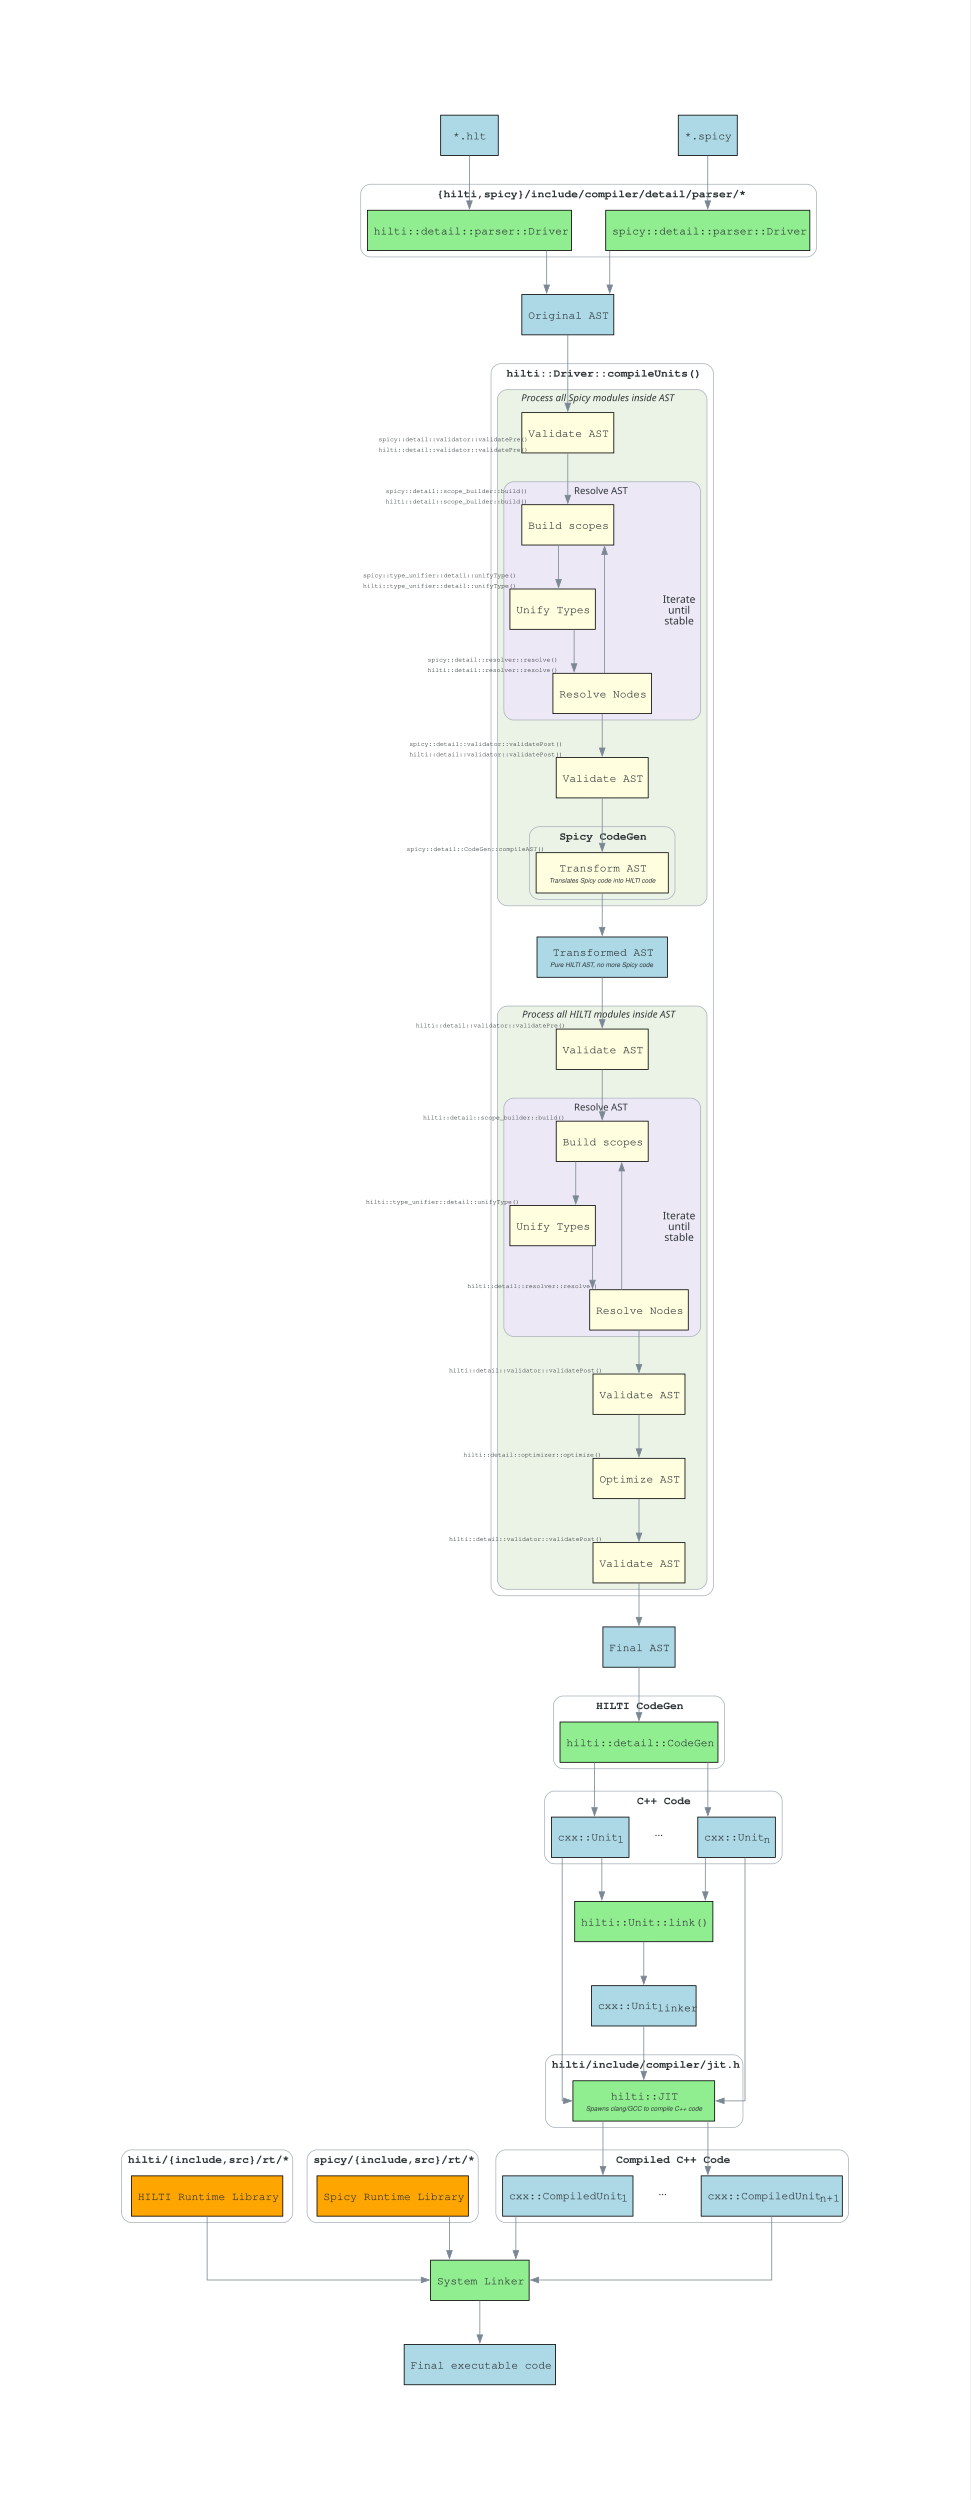
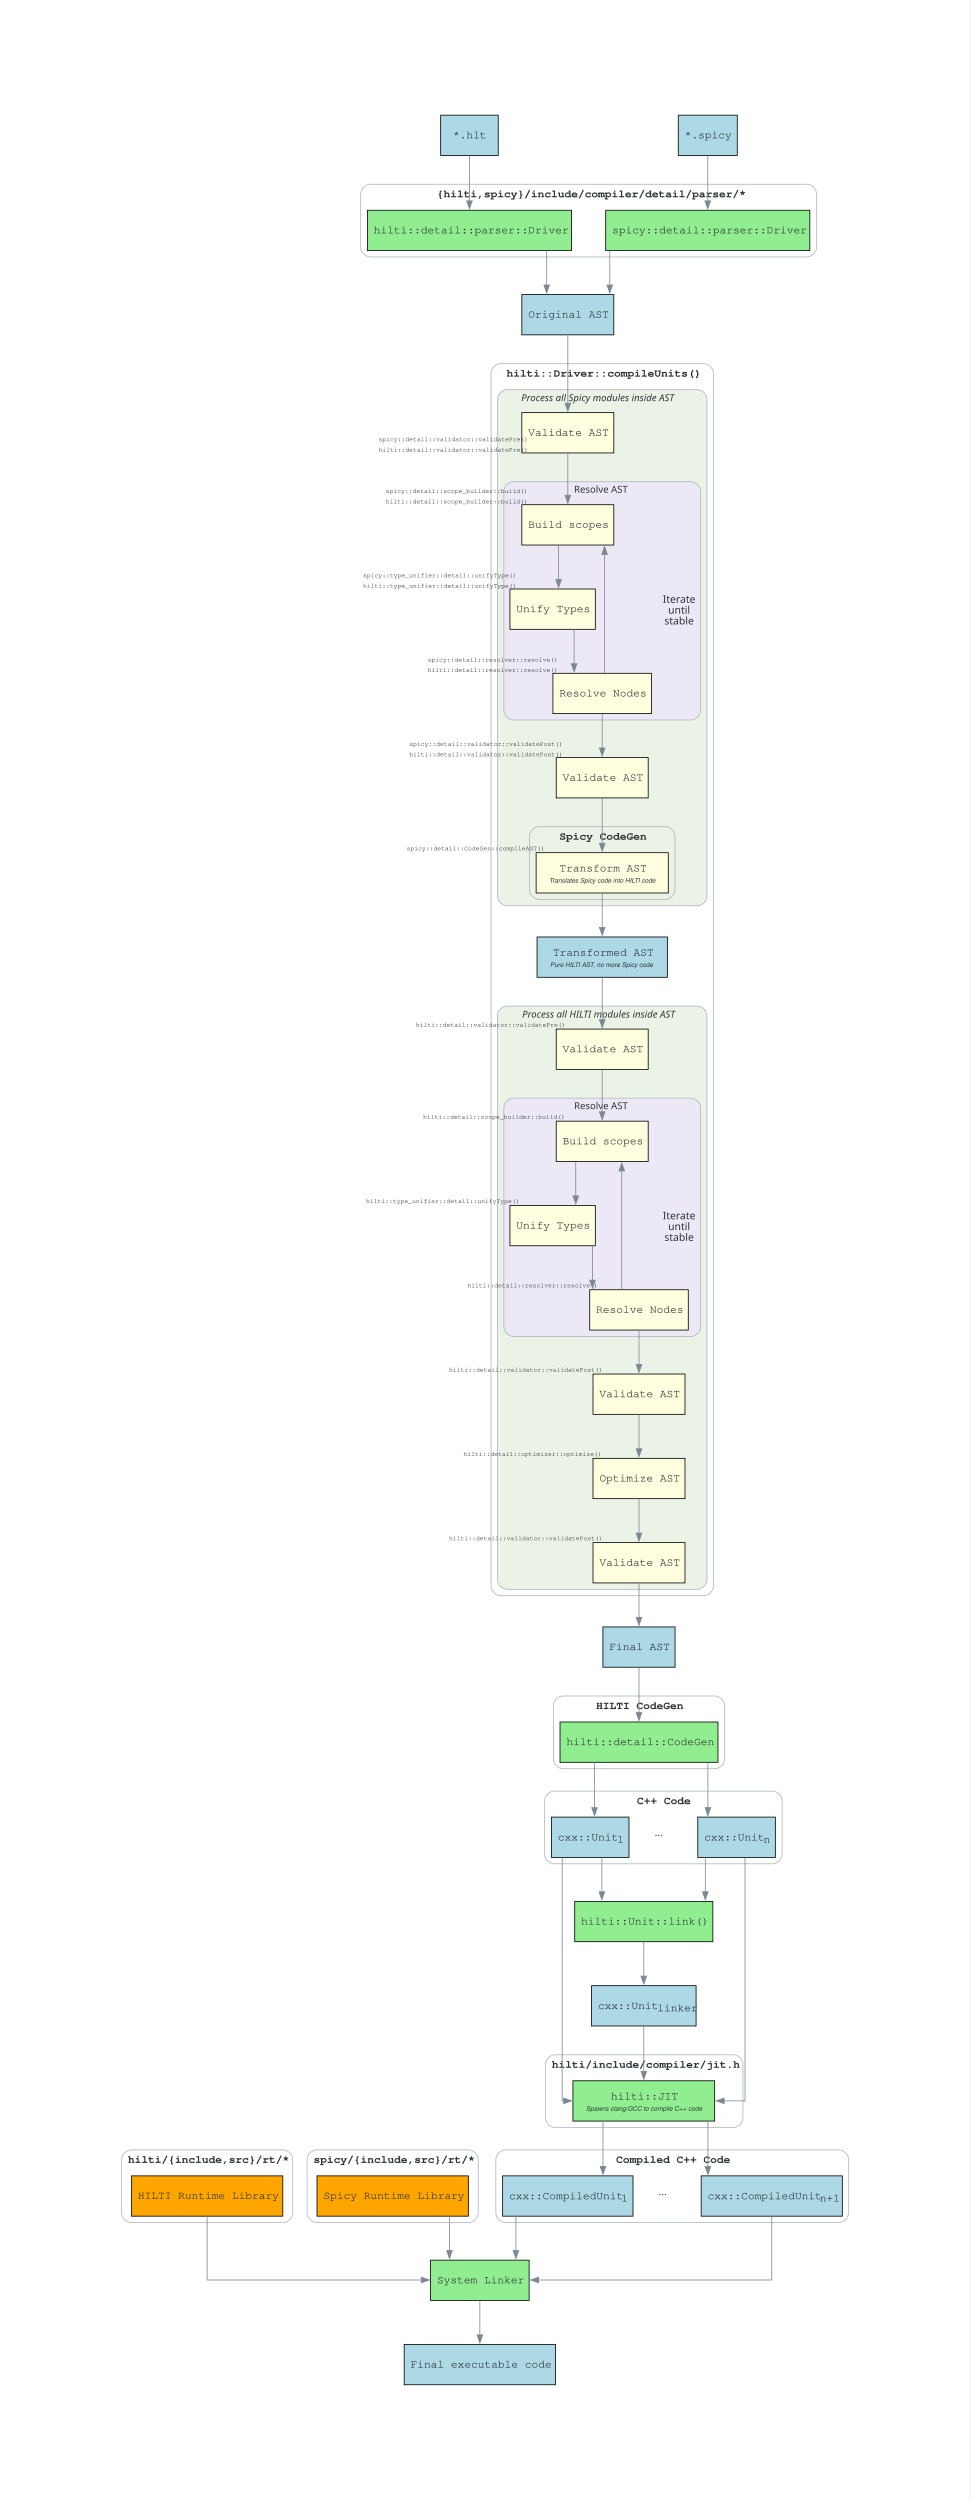
<svg xmlns="http://www.w3.org/2000/svg" width="1213pt" height="3126pt" viewBox="0.00 0.00 1213.00 3126.00">
  <g id="graph0" class="graph" transform="scale(1 1) rotate(0) translate(144 2981.9)">
    <polygon fill="white" stroke="none" points="-144,144 -144,-2981.9 1069,-2981.9 1069,144 -144,144" />
    <g id="clust1" class="cluster">
      <path fill="none" stroke="#aeb6be" d="M482,-986.6C482,-986.6 736,-986.6 736,-986.6 742,-986.6 748,-992.6 748,-998.6 748,-998.6 748,-2515.2 748,-2515.2 748,-2521.2 742,-2527.2 736,-2527.2 736,-2527.2 482,-2527.2 482,-2527.2 476,-2527.2 470,-2521.2 470,-2515.2 470,-2515.2 470,-998.6 470,-998.6 470,-992.6 476,-986.6 482,-986.6" />
      <text xml:space="preserve" text-anchor="start" x="489.38" y="-2510.9" font-family="Courier,monospace" font-weight="bold" font-size="14.00" fill="#2d3436">hilti::Driver::compileUnits()</text>
    </g>
    <g id="clust2" class="cluster">
      <path fill="#ebf3e7" stroke="#aeb6be" d="M490,-1849.3C490,-1849.3 728,-1849.3 728,-1849.3 734,-1849.3 740,-1855.3 740,-1861.3 740,-1861.3 740,-2482.7 740,-2482.7 740,-2488.7 734,-2494.7 728,-2494.7 728,-2494.7 490,-2494.7 490,-2494.7 484,-2494.7 478,-2488.7 478,-2482.7 478,-2482.7 478,-1861.3 478,-1861.3 478,-1855.3 484,-1849.3 490,-1849.3" />
      <text xml:space="preserve" text-anchor="start" x="507.75" y="-2480.3" font-family="Sans-Serif" font-style="italic" font-size="12.00" fill="#2d3436">Process all Spicy modules inside AST</text>
    </g>
    <g id="clust3" class="cluster">
      <path fill="#ece8f6" stroke="#aeb6be" d="M498,-2081.6C498,-2081.6 720,-2081.6 720,-2081.6 726,-2081.6 732,-2087.6 732,-2093.6 732,-2093.6 732,-2367.55 732,-2367.55 732,-2373.55 726,-2379.55 720,-2379.55 720,-2379.55 498,-2379.55 498,-2379.55 492,-2379.55 486,-2373.55 486,-2367.55 486,-2367.55 486,-2093.6 486,-2093.6 486,-2087.6 492,-2081.6 498,-2081.6" />
-       <text xml:space="preserve" text-anchor="start" x="573.75" y="-2364.15" font-family="Sans-Serif" font-size="12.00" fill="#2d3436">Resolve AST</text>
+       <text xml:space="preserve" text-anchor="start" x="573.75" y="-2365.8" font-family="Sans-Serif" font-size="12.00" fill="#2d3436">Resolve AST</text>
    </g>
    <g id="clust4" class="cluster">
      <path fill="none" stroke="#aeb6be" d="M530,-1857.3C530,-1857.3 688,-1857.3 688,-1857.3 694,-1857.3 700,-1863.3 700,-1869.3 700,-1869.3 700,-1936.2 700,-1936.2 700,-1942.2 694,-1948.2 688,-1948.2 688,-1948.2 530,-1948.2 530,-1948.2 524,-1948.2 518,-1942.2 518,-1936.2 518,-1936.2 518,-1869.3 518,-1869.3 518,-1863.3 524,-1857.3 530,-1857.3" />
      <text xml:space="preserve" text-anchor="start" x="555.38" y="-1931.9" font-family="Courier,monospace" font-weight="bold" font-size="14.00" fill="#2d3436">Spicy CodeGen</text>
    </g>
    <g id="clust5" class="cluster">
      <path fill="#ebf3e7" stroke="#aeb6be" d="M490,-994.6C490,-994.6 728,-994.6 728,-994.6 734,-994.6 740,-1000.6 740,-1006.6 740,-1006.6 740,-1711.9 740,-1711.9 740,-1717.9 734,-1723.9 728,-1723.9 728,-1723.9 490,-1723.9 490,-1723.9 484,-1723.9 478,-1717.9 478,-1711.9 478,-1711.9 478,-1006.6 478,-1006.6 478,-1000.6 484,-994.6 490,-994.6" />
      <text xml:space="preserve" text-anchor="start" x="508.88" y="-1709.5" font-family="Sans-Serif" font-style="italic" font-size="12.00" fill="#2d3436">Process all HILTI modules inside AST</text>
    </g>
    <g id="clust6" class="cluster">
      <path fill="#ece8f6" stroke="#aeb6be" d="M498,-1310.8C498,-1310.8 720,-1310.8 720,-1310.8 726,-1310.8 732,-1316.8 732,-1322.8 732,-1322.8 732,-1596.75 732,-1596.75 732,-1602.75 726,-1608.75 720,-1608.75 720,-1608.75 498,-1608.75 498,-1608.75 492,-1608.75 486,-1602.75 486,-1596.75 486,-1596.75 486,-1322.8 486,-1322.8 486,-1316.8 492,-1310.8 498,-1310.8" />
-       <text xml:space="preserve" text-anchor="start" x="573.75" y="-1593.35" font-family="Sans-Serif" font-size="12.00" fill="#2d3436">Resolve AST</text>
+       <text xml:space="preserve" text-anchor="start" x="573.75" y="-1595" font-family="Sans-Serif" font-size="12.00" fill="#2d3436">Resolve AST</text>
    </g>
    <g id="clust7" class="cluster">
      <path fill="none" stroke="#aeb6be" d="M319,-2660.6C319,-2660.6 865,-2660.6 865,-2660.6 871,-2660.6 877,-2666.6 877,-2672.6 877,-2672.6 877,-2739.5 877,-2739.5 877,-2745.5 871,-2751.5 865,-2751.5 865,-2751.5 319,-2751.5 319,-2751.5 313,-2751.5 307,-2745.5 307,-2739.5 307,-2739.5 307,-2672.6 307,-2672.6 307,-2666.6 313,-2660.6 319,-2660.6" />
      <text xml:space="preserve" text-anchor="start" x="402.25" y="-2735.2" font-family="Courier,monospace" font-weight="bold" font-size="14.00" fill="#2d3436">{hilti,spicy}/include/compiler/detail/parser/*</text>
    </g>
    <g id="clust8" class="cluster">
      <path fill="none" stroke="#aeb6be" d="M560,-770.3C560,-770.3 750,-770.3 750,-770.3 756,-770.3 762,-776.3 762,-782.3 762,-782.3 762,-849.2 762,-849.2 762,-855.2 756,-861.2 750,-861.2 750,-861.2 560,-861.2 560,-861.2 554,-861.2 548,-855.2 548,-849.2 548,-849.2 548,-782.3 548,-782.3 548,-776.3 554,-770.3 560,-770.3" />
      <text xml:space="preserve" text-anchor="start" x="601.38" y="-844.9" font-family="Courier,monospace" font-weight="bold" font-size="14.00" fill="#2d3436">HILTI CodeGen</text>
    </g>
    <g id="clust9" class="cluster">
      <path fill="none" stroke="#aeb6be" d="M550,-321.7C550,-321.7 773,-321.7 773,-321.7 779,-321.7 785,-327.7 785,-333.7 785,-333.7 785,-400.6 785,-400.6 785,-406.6 779,-412.6 773,-412.6 773,-412.6 550,-412.6 550,-412.6 544,-412.6 538,-406.6 538,-400.6 538,-400.6 538,-333.7 538,-333.7 538,-327.7 544,-321.7 550,-321.7" />
      <text xml:space="preserve" text-anchor="start" x="546" y="-396.3" font-family="Courier,monospace" font-weight="bold" font-size="14.00" fill="#2d3436">hilti/include/compiler/jit.h</text>
    </g>
    <g id="clust10" class="cluster">
      <path fill="none" stroke="#aeb6be" d="M549,-651.4C549,-651.4 822,-651.4 822,-651.4 828,-651.4 834,-657.4 834,-663.4 834,-663.4 834,-730.3 834,-730.3 834,-736.3 828,-742.3 822,-742.3 822,-742.3 549,-742.3 549,-742.3 543,-742.3 537,-736.3 537,-730.3 537,-730.3 537,-663.4 537,-663.4 537,-657.4 543,-651.4 549,-651.4" />
      <text xml:space="preserve" text-anchor="start" x="652.5" y="-726" font-family="Courier,monospace" font-weight="bold" font-size="14.00" fill="#2d3436">C++ Code</text>
    </g>
    <g id="clust11" class="cluster">
      <path fill="none" stroke="#aeb6be" d="M20,-202.8C20,-202.8 210,-202.8 210,-202.8 216,-202.8 222,-208.8 222,-214.8 222,-214.8 222,-281.7 222,-281.7 222,-287.7 216,-293.7 210,-293.7 210,-293.7 20,-293.7 20,-293.7 14,-293.7 8,-287.7 8,-281.7 8,-281.7 8,-214.8 8,-214.8 8,-208.8 14,-202.8 20,-202.8" />
      <text xml:space="preserve" text-anchor="start" x="16" y="-277.4" font-family="Courier,monospace" font-weight="bold" font-size="14.00" fill="#2d3436">hilti/{include,src}/rt/*</text>
    </g>
    <g id="clust12" class="cluster">
      <path fill="none" stroke="#aeb6be" d="M252,-202.8C252,-202.8 442,-202.8 442,-202.8 448,-202.8 454,-208.8 454,-214.8 454,-214.8 454,-281.7 454,-281.7 454,-287.7 448,-293.7 442,-293.7 442,-293.7 252,-293.7 252,-293.7 246,-293.7 240,-287.7 240,-281.7 240,-281.7 240,-214.8 240,-214.8 240,-208.8 246,-202.8 252,-202.8" />
      <text xml:space="preserve" text-anchor="start" x="248" y="-277.4" font-family="Courier,monospace" font-weight="bold" font-size="14.00" fill="#2d3436">spicy/{include,src}/rt/*</text>
    </g>
    <g id="clust13" class="cluster">
      <path fill="none" stroke="#aeb6be" d="M488,-202.8C488,-202.8 905,-202.8 905,-202.8 911,-202.8 917,-208.8 917,-214.8 917,-214.8 917,-281.7 917,-281.7 917,-287.7 911,-293.7 905,-293.7 905,-293.7 488,-293.7 488,-293.7 482,-293.7 476,-287.7 476,-281.7 476,-281.7 476,-214.8 476,-214.8 476,-208.8 482,-202.8 488,-202.8" />
      <text xml:space="preserve" text-anchor="start" x="626.38" y="-277.4" font-family="Courier,monospace" font-weight="bold" font-size="14.00" fill="#2d3436">Compiled C++ Code</text>
    </g>
    <g id="node1" class="node">
      <polygon fill="lightyellow" stroke="black" points="623.5,-2350.8 508.5,-2350.8 508.5,-2300.4 623.5,-2300.4 623.5,-2350.8" />
-       <text xml:space="preserve" text-anchor="start" x="516.5" y="-2320.55" font-family="Courier,monospace" font-size="14.00" fill="#2d3436">Build scopes</text>
+       <text xml:space="preserve" text-anchor="start" x="516.5" y="-2321.85" font-family="Courier,monospace" font-size="14.00" fill="#2d3436">Build scopes</text>
      <text xml:space="preserve" text-anchor="start" x="334.5" y="-2365.45" font-family="Sans-Serif" font-size="13.00" fill="#2d3436"> </text>
      <text xml:space="preserve" text-anchor="start" x="338.25" y="-2365.45" font-family="Courier,monospace" font-size="8.00" fill="#2d3436">spicy::detail::scope_builder::build()</text>
      <text xml:space="preserve" text-anchor="start" x="504.75" y="-2365.45" font-family="Sans-Serif" font-size="13.00" fill="#2d3436"> </text>
      <text xml:space="preserve" text-anchor="start" x="334.5" y="-2352.45" font-family="Sans-Serif" font-size="13.00" fill="#2d3436"> </text>
      <text xml:space="preserve" text-anchor="start" x="338.25" y="-2352.45" font-family="Courier,monospace" font-size="8.00" fill="#2d3436">hilti::detail::scope_builder::build()</text>
      <text xml:space="preserve" text-anchor="start" x="504.75" y="-2352.45" font-family="Sans-Serif" font-size="13.00" fill="#2d3436"> </text>
    </g>
    <g id="node2" class="node">
      <polygon fill="lightyellow" stroke="black" points="600.38,-2245.4 493.62,-2245.4 493.62,-2195 600.38,-2195 600.38,-2245.4" />
-       <text xml:space="preserve" text-anchor="start" x="501.62" y="-2215.15" font-family="Courier,monospace" font-size="14.00" fill="#2d3436">Unify Types</text>
+       <text xml:space="preserve" text-anchor="start" x="501.62" y="-2216.45" font-family="Courier,monospace" font-size="14.00" fill="#2d3436">Unify Types</text>
      <text xml:space="preserve" text-anchor="start" x="306.12" y="-2260.05" font-family="Sans-Serif" font-size="13.00" fill="#2d3436"> </text>
      <text xml:space="preserve" text-anchor="start" x="309.88" y="-2260.05" font-family="Courier,monospace" font-size="8.00" fill="#2d3436">spicy::type_unifier::detail::unifyType()</text>
      <text xml:space="preserve" text-anchor="start" x="489.88" y="-2260.05" font-family="Sans-Serif" font-size="13.00" fill="#2d3436"> </text>
      <text xml:space="preserve" text-anchor="start" x="306.12" y="-2247.05" font-family="Sans-Serif" font-size="13.00" fill="#2d3436"> </text>
      <text xml:space="preserve" text-anchor="start" x="309.88" y="-2247.05" font-family="Courier,monospace" font-size="8.00" fill="#2d3436">hilti::type_unifier::detail::unifyType()</text>
      <text xml:space="preserve" text-anchor="start" x="489.88" y="-2247.05" font-family="Sans-Serif" font-size="13.00" fill="#2d3436"> </text>
    </g>
    <g id="edge1" class="edge">
      <path fill="none" stroke="#7b8894" d="M554.44,-2300.09C554.44,-2300.09 554.44,-2257.36 554.44,-2257.36" />
      <polygon fill="#7b8894" stroke="#7b8894" points="557.94,-2257.36 554.44,-2247.36 550.94,-2257.36 557.94,-2257.36" />
    </g>
    <g id="node3" class="node">
      <polygon fill="lightyellow" stroke="black" points="670.62,-2140 547.38,-2140 547.38,-2089.6 670.62,-2089.6 670.62,-2140" />
-       <text xml:space="preserve" text-anchor="start" x="555.38" y="-2109.75" font-family="Courier,monospace" font-size="14.00" fill="#2d3436">Resolve Nodes</text>
+       <text xml:space="preserve" text-anchor="start" x="555.38" y="-2111.05" font-family="Courier,monospace" font-size="14.00" fill="#2d3436">Resolve Nodes</text>
      <text xml:space="preserve" text-anchor="start" x="386.88" y="-2154.65" font-family="Sans-Serif" font-size="13.00" fill="#2d3436"> </text>
      <text xml:space="preserve" text-anchor="start" x="390.62" y="-2154.65" font-family="Courier,monospace" font-size="8.00" fill="#2d3436">spicy::detail::resolver::resolve()</text>
      <text xml:space="preserve" text-anchor="start" x="543.62" y="-2154.65" font-family="Sans-Serif" font-size="13.00" fill="#2d3436"> </text>
      <text xml:space="preserve" text-anchor="start" x="386.88" y="-2141.65" font-family="Sans-Serif" font-size="13.00" fill="#2d3436"> </text>
      <text xml:space="preserve" text-anchor="start" x="390.62" y="-2141.65" font-family="Courier,monospace" font-size="8.00" fill="#2d3436">hilti::detail::resolver::resolve()</text>
      <text xml:space="preserve" text-anchor="start" x="543.62" y="-2141.65" font-family="Sans-Serif" font-size="13.00" fill="#2d3436"> </text>
    </g>
    <g id="edge2" class="edge">
      <path fill="none" stroke="#7b8894" d="M573.88,-2194.69C573.88,-2194.69 573.88,-2151.96 573.88,-2151.96" />
      <polygon fill="#7b8894" stroke="#7b8894" points="577.38,-2151.96 573.88,-2141.96 570.38,-2151.96 577.38,-2151.96" />
    </g>
    <g id="edge3" class="edge">
      <path fill="none" stroke="#7b8894" d="M611.94,-2140.23C611.94,-2140.23 611.94,-2288.57 611.94,-2288.57" />
      <polygon fill="#7b8894" stroke="#7b8894" points="608.44,-2288.57 611.94,-2298.57 615.44,-2288.57 608.44,-2288.57" />
      <text xml:space="preserve" text-anchor="middle" x="705.12" y="-2228.1" font-family="Sans-Serif" font-size="13.00" fill="#2d3436">Iterate</text>
      <text xml:space="preserve" text-anchor="middle" x="705.12" y="-2214.6" font-family="Sans-Serif" font-size="13.00" fill="#2d3436">until</text>
      <text xml:space="preserve" text-anchor="middle" x="705.12" y="-2201.1" font-family="Sans-Serif" font-size="13.00" fill="#2d3436">stable</text>
    </g>
    <g id="node5" class="node">
      <polygon fill="lightyellow" stroke="black" points="666.5,-2034.6 551.5,-2034.6 551.5,-1984.2 666.5,-1984.2 666.5,-2034.6" />
-       <text xml:space="preserve" text-anchor="start" x="559.5" y="-2004.35" font-family="Courier,monospace" font-size="14.00" fill="#2d3436">Validate AST</text>
+       <text xml:space="preserve" text-anchor="start" x="559.5" y="-2005.65" font-family="Courier,monospace" font-size="14.00" fill="#2d3436">Validate AST</text>
      <text xml:space="preserve" text-anchor="start" x="364" y="-2049.25" font-family="Sans-Serif" font-size="13.00" fill="#2d3436"> </text>
      <text xml:space="preserve" text-anchor="start" x="367.75" y="-2049.25" font-family="Courier,monospace" font-size="8.00" fill="#2d3436">spicy::detail::validator::validatePost()</text>
      <text xml:space="preserve" text-anchor="start" x="547.75" y="-2049.25" font-family="Sans-Serif" font-size="13.00" fill="#2d3436"> </text>
      <text xml:space="preserve" text-anchor="start" x="364" y="-2036.25" font-family="Sans-Serif" font-size="13.00" fill="#2d3436"> </text>
      <text xml:space="preserve" text-anchor="start" x="367.75" y="-2036.25" font-family="Courier,monospace" font-size="8.00" fill="#2d3436">hilti::detail::validator::validatePost()</text>
      <text xml:space="preserve" text-anchor="start" x="547.75" y="-2036.25" font-family="Sans-Serif" font-size="13.00" fill="#2d3436"> </text>
    </g>
    <g id="edge5" class="edge">
      <path fill="none" stroke="#7b8894" d="M609,-2089.29C609,-2089.29 609,-2046.56 609,-2046.56" />
      <polygon fill="#7b8894" stroke="#7b8894" points="612.5,-2046.56 609,-2036.56 605.5,-2046.56 612.5,-2046.56" />
    </g>
    <g id="node4" class="node">
      <polygon fill="lightyellow" stroke="black" points="623.5,-2465.95 508.5,-2465.95 508.5,-2415.55 623.5,-2415.55 623.5,-2465.95" />
-       <text xml:space="preserve" text-anchor="start" x="516.5" y="-2435.7" font-family="Courier,monospace" font-size="14.00" fill="#2d3436">Validate AST</text>
+       <text xml:space="preserve" text-anchor="start" x="516.5" y="-2437" font-family="Courier,monospace" font-size="14.00" fill="#2d3436">Validate AST</text>
      <text xml:space="preserve" text-anchor="start" x="325.5" y="-2430.2" font-family="Sans-Serif" font-size="13.00" fill="#2d3436"> </text>
      <text xml:space="preserve" text-anchor="start" x="329.25" y="-2430.2" font-family="Courier,monospace" font-size="8.00" fill="#2d3436">spicy::detail::validator::validatePre()</text>
      <text xml:space="preserve" text-anchor="start" x="504.75" y="-2430.2" font-family="Sans-Serif" font-size="13.00" fill="#2d3436"> </text>
      <text xml:space="preserve" text-anchor="start" x="325.5" y="-2417.2" font-family="Sans-Serif" font-size="13.00" fill="#2d3436"> </text>
      <text xml:space="preserve" text-anchor="start" x="329.25" y="-2417.2" font-family="Courier,monospace" font-size="8.00" fill="#2d3436">hilti::detail::validator::validatePre()</text>
      <text xml:space="preserve" text-anchor="start" x="504.75" y="-2417.2" font-family="Sans-Serif" font-size="13.00" fill="#2d3436"> </text>
    </g>
    <g id="edge4" class="edge">
      <path fill="none" stroke="#7b8894" d="M566,-2415.19C566,-2415.19 566,-2362.6 566,-2362.6" />
      <polygon fill="#7b8894" stroke="#7b8894" points="569.5,-2362.6 566,-2352.6 562.5,-2362.6 569.5,-2362.6" />
    </g>
    <g id="node6" class="node">
      <polygon fill="lightyellow" stroke="black" points="691.62,-1915.7 526.38,-1915.7 526.38,-1865.3 691.62,-1865.3 691.62,-1915.7" />
      <text xml:space="preserve" text-anchor="start" x="547.12" y="-1892.2" font-family="Courier,monospace" font-size="14.00" fill="#2d3436"> Transform AST </text>
      <text xml:space="preserve" text-anchor="start" x="534.38" y="-1878.2" font-family="Courier,monospace" font-size="14.00" fill="#2d3436"> </text>
      <text xml:space="preserve" text-anchor="start" x="542.62" y="-1878.2" font-family="Helvetica,sans-Serif" font-style="italic" font-size="8.00" fill="#2d3436">Translates Spicy code into HILTI code</text>
      <text xml:space="preserve" text-anchor="start" x="675.38" y="-1878.2" font-family="Courier,monospace" font-size="14.00" fill="#2d3436"> </text>
-       <text xml:space="preserve" text-anchor="start" x="364.38" y="-1917.85" font-family="Courier,monospace" font-size="8.00" fill="#2d3436">spicy::detail::CodeGen::compileAST()</text>
+       <text xml:space="preserve" text-anchor="start" x="364.38" y="-1918.7" font-family="Courier,monospace" font-size="8.00" fill="#2d3436">spicy::detail::CodeGen::compileAST()</text>
    </g>
    <g id="edge6" class="edge">
      <path fill="none" stroke="#7b8894" d="M609,-1983.89C609,-1983.89 609,-1927.48 609,-1927.48" />
      <polygon fill="#7b8894" stroke="#7b8894" points="612.5,-1927.48 609,-1917.48 605.5,-1927.48 612.5,-1927.48" />
    </g>
    <g id="node14" class="node">
      <polygon fill="lightblue" stroke="black" points="690.5,-1810.3 527.5,-1810.3 527.5,-1759.9 690.5,-1759.9 690.5,-1810.3" />
      <text xml:space="preserve" text-anchor="start" x="538.88" y="-1786.8" font-family="Courier,monospace" font-size="14.00" fill="#2d3436"> Transformed AST </text>
      <text xml:space="preserve" text-anchor="start" x="535.5" y="-1772.8" font-family="Courier,monospace" font-size="14.00" fill="#2d3436"> </text>
      <text xml:space="preserve" text-anchor="start" x="543.75" y="-1772.8" font-family="Helvetica,sans-Serif" font-style="italic" font-size="8.00" fill="#2d3436">Pure HILTI AST, no more Spicy code</text>
      <text xml:space="preserve" text-anchor="start" x="674.25" y="-1772.8" font-family="Courier,monospace" font-size="14.00" fill="#2d3436"> </text>
    </g>
    <g id="edge14" class="edge">
      <path fill="none" stroke="#7b8894" d="M609,-1864.99C609,-1864.99 609,-1822.26 609,-1822.26" />
      <polygon fill="#7b8894" stroke="#7b8894" points="612.5,-1822.26 609,-1812.26 605.5,-1822.26 612.5,-1822.26" />
    </g>
    <g id="node7" class="node">
      <polygon fill="lightyellow" stroke="black" points="666.5,-1580 551.5,-1580 551.5,-1529.6 666.5,-1529.6 666.5,-1580" />
-       <text xml:space="preserve" text-anchor="start" x="559.5" y="-1549.75" font-family="Courier,monospace" font-size="14.00" fill="#2d3436">Build scopes</text>
-       <text xml:space="preserve" text-anchor="start" x="385" y="-1582.15" font-family="Courier,monospace" font-size="8.00" fill="#2d3436">hilti::detail::scope_builder::build()</text>
+       <text xml:space="preserve" text-anchor="start" x="559.5" y="-1551.05" font-family="Courier,monospace" font-size="14.00" fill="#2d3436">Build scopes</text>
+       <text xml:space="preserve" text-anchor="start" x="385" y="-1583" font-family="Courier,monospace" font-size="8.00" fill="#2d3436">hilti::detail::scope_builder::build()</text>
    </g>
    <g id="node8" class="node">
      <polygon fill="lightyellow" stroke="black" points="600.38,-1474.6 493.62,-1474.6 493.62,-1424.2 600.38,-1424.2 600.38,-1474.6" />
-       <text xml:space="preserve" text-anchor="start" x="501.62" y="-1444.35" font-family="Courier,monospace" font-size="14.00" fill="#2d3436">Unify Types</text>
-       <text xml:space="preserve" text-anchor="start" x="313.62" y="-1476.75" font-family="Courier,monospace" font-size="8.00" fill="#2d3436">hilti::type_unifier::detail::unifyType()</text>
+       <text xml:space="preserve" text-anchor="start" x="501.62" y="-1445.65" font-family="Courier,monospace" font-size="14.00" fill="#2d3436">Unify Types</text>
+       <text xml:space="preserve" text-anchor="start" x="313.62" y="-1477.6" font-family="Courier,monospace" font-size="8.00" fill="#2d3436">hilti::type_unifier::detail::unifyType()</text>
    </g>
    <g id="edge7" class="edge">
      <path fill="none" stroke="#7b8894" d="M575.94,-1529.29C575.94,-1529.29 575.94,-1486.56 575.94,-1486.56" />
      <polygon fill="#7b8894" stroke="#7b8894" points="579.44,-1486.56 575.94,-1476.56 572.44,-1486.56 579.44,-1486.56" />
    </g>
    <g id="node9" class="node">
      <polygon fill="lightyellow" stroke="black" points="716.62,-1369.2 593.38,-1369.2 593.38,-1318.8 716.62,-1318.8 716.62,-1369.2" />
-       <text xml:space="preserve" text-anchor="start" x="601.38" y="-1338.95" font-family="Courier,monospace" font-size="14.00" fill="#2d3436">Resolve Nodes</text>
-       <text xml:space="preserve" text-anchor="start" x="440.38" y="-1371.35" font-family="Courier,monospace" font-size="8.00" fill="#2d3436">hilti::detail::resolver::resolve()</text>
+       <text xml:space="preserve" text-anchor="start" x="601.38" y="-1340.25" font-family="Courier,monospace" font-size="14.00" fill="#2d3436">Resolve Nodes</text>
+       <text xml:space="preserve" text-anchor="start" x="440.38" y="-1372.2" font-family="Courier,monospace" font-size="8.00" fill="#2d3436">hilti::detail::resolver::resolve()</text>
    </g>
    <g id="edge8" class="edge">
      <path fill="none" stroke="#7b8894" d="M596.88,-1423.89C596.88,-1423.89 596.88,-1381.16 596.88,-1381.16" />
      <polygon fill="#7b8894" stroke="#7b8894" points="600.38,-1381.16 596.88,-1371.16 593.38,-1381.16 600.38,-1381.16" />
    </g>
    <g id="edge9" class="edge">
      <path fill="none" stroke="#7b8894" d="M633.44,-1369.43C633.44,-1369.43 633.44,-1517.77 633.44,-1517.77" />
      <polygon fill="#7b8894" stroke="#7b8894" points="629.94,-1517.77 633.44,-1527.77 636.94,-1517.77 629.94,-1517.77" />
      <text xml:space="preserve" text-anchor="middle" x="705.12" y="-1457.3" font-family="Sans-Serif" font-size="13.00" fill="#2d3436">Iterate</text>
      <text xml:space="preserve" text-anchor="middle" x="705.12" y="-1443.8" font-family="Sans-Serif" font-size="13.00" fill="#2d3436">until</text>
      <text xml:space="preserve" text-anchor="middle" x="705.12" y="-1430.3" font-family="Sans-Serif" font-size="13.00" fill="#2d3436">stable</text>
    </g>
    <g id="node11" class="node">
      <polygon fill="lightyellow" stroke="black" points="712.5,-1263.8 597.5,-1263.8 597.5,-1213.4 712.5,-1213.4 712.5,-1263.8" />
-       <text xml:space="preserve" text-anchor="start" x="605.5" y="-1233.55" font-family="Courier,monospace" font-size="14.00" fill="#2d3436">Validate AST</text>
-       <text xml:space="preserve" text-anchor="start" x="417.5" y="-1265.95" font-family="Courier,monospace" font-size="8.00" fill="#2d3436">hilti::detail::validator::validatePost()</text>
+       <text xml:space="preserve" text-anchor="start" x="605.5" y="-1234.85" font-family="Courier,monospace" font-size="14.00" fill="#2d3436">Validate AST</text>
+       <text xml:space="preserve" text-anchor="start" x="417.5" y="-1266.8" font-family="Courier,monospace" font-size="8.00" fill="#2d3436">hilti::detail::validator::validatePost()</text>
    </g>
    <g id="edge11" class="edge">
      <path fill="none" stroke="#7b8894" d="M655,-1318.49C655,-1318.49 655,-1275.76 655,-1275.76" />
      <polygon fill="#7b8894" stroke="#7b8894" points="658.5,-1275.76 655,-1265.76 651.5,-1275.76 658.5,-1275.76" />
    </g>
    <g id="node10" class="node">
      <polygon fill="lightyellow" stroke="black" points="666.5,-1695.15 551.5,-1695.15 551.5,-1644.75 666.5,-1644.75 666.5,-1695.15" />
-       <text xml:space="preserve" text-anchor="start" x="559.5" y="-1664.9" font-family="Courier,monospace" font-size="14.00" fill="#2d3436">Validate AST</text>
-       <text xml:space="preserve" text-anchor="start" x="376" y="-1697.3" font-family="Courier,monospace" font-size="8.00" fill="#2d3436">hilti::detail::validator::validatePre()</text>
+       <text xml:space="preserve" text-anchor="start" x="559.5" y="-1666.2" font-family="Courier,monospace" font-size="14.00" fill="#2d3436">Validate AST</text>
+       <text xml:space="preserve" text-anchor="start" x="376" y="-1698.15" font-family="Courier,monospace" font-size="8.00" fill="#2d3436">hilti::detail::validator::validatePre()</text>
    </g>
    <g id="edge10" class="edge">
      <path fill="none" stroke="#7b8894" d="M609,-1644.39C609,-1644.39 609,-1591.8 609,-1591.8" />
      <polygon fill="#7b8894" stroke="#7b8894" points="612.5,-1591.8 609,-1581.8 605.5,-1591.8 612.5,-1591.8" />
    </g>
    <g id="node12" class="node">
      <polygon fill="lightyellow" stroke="black" points="712.5,-1158.4 597.5,-1158.4 597.5,-1108 712.5,-1108 712.5,-1158.4" />
-       <text xml:space="preserve" text-anchor="start" x="605.5" y="-1128.15" font-family="Courier,monospace" font-size="14.00" fill="#2d3436">Optimize AST</text>
-       <text xml:space="preserve" text-anchor="start" x="435.5" y="-1160.55" font-family="Courier,monospace" font-size="8.00" fill="#2d3436">hilti::detail::optimizer::optimize()</text>
+       <text xml:space="preserve" text-anchor="start" x="605.5" y="-1129.45" font-family="Courier,monospace" font-size="14.00" fill="#2d3436">Optimize AST</text>
+       <text xml:space="preserve" text-anchor="start" x="435.5" y="-1161.4" font-family="Courier,monospace" font-size="8.00" fill="#2d3436">hilti::detail::optimizer::optimize()</text>
    </g>
    <g id="edge12" class="edge">
      <path fill="none" stroke="#7b8894" d="M655,-1213.09C655,-1213.09 655,-1170.36 655,-1170.36" />
      <polygon fill="#7b8894" stroke="#7b8894" points="658.5,-1170.36 655,-1160.36 651.5,-1170.36 658.5,-1170.36" />
    </g>
    <g id="node13" class="node">
      <polygon fill="lightyellow" stroke="black" points="712.5,-1053 597.5,-1053 597.5,-1002.6 712.5,-1002.6 712.5,-1053" />
-       <text xml:space="preserve" text-anchor="start" x="605.5" y="-1022.75" font-family="Courier,monospace" font-size="14.00" fill="#2d3436">Validate AST</text>
-       <text xml:space="preserve" text-anchor="start" x="417.5" y="-1055.15" font-family="Courier,monospace" font-size="8.00" fill="#2d3436">hilti::detail::validator::validatePost()</text>
+       <text xml:space="preserve" text-anchor="start" x="605.5" y="-1024.05" font-family="Courier,monospace" font-size="14.00" fill="#2d3436">Validate AST</text>
+       <text xml:space="preserve" text-anchor="start" x="417.5" y="-1056" font-family="Courier,monospace" font-size="8.00" fill="#2d3436">hilti::detail::validator::validatePost()</text>
    </g>
    <g id="edge13" class="edge">
      <path fill="none" stroke="#7b8894" d="M655,-1107.69C655,-1107.69 655,-1064.96 655,-1064.96" />
      <polygon fill="#7b8894" stroke="#7b8894" points="658.5,-1064.96 655,-1054.96 651.5,-1064.96 658.5,-1064.96" />
    </g>
    <g id="node28" class="node">
      <polygon fill="lightblue" stroke="black" points="700.12,-947.6 609.88,-947.6 609.88,-897.2 700.12,-897.2 700.12,-947.6" />
-       <text xml:space="preserve" text-anchor="start" x="617.88" y="-917.35" font-family="Courier,monospace" font-size="14.00" fill="#2d3436">Final AST</text>
+       <text xml:space="preserve" text-anchor="start" x="617.88" y="-918.65" font-family="Courier,monospace" font-size="14.00" fill="#2d3436">Final AST</text>
    </g>
    <g id="edge23" class="edge">
      <path fill="none" stroke="#7b8894" d="M655,-1002.29C655,-1002.29 655,-959.56 655,-959.56" />
      <polygon fill="#7b8894" stroke="#7b8894" points="658.5,-959.56 655,-949.56 651.5,-959.56 658.5,-959.56" />
    </g>
    <g id="edge15" class="edge">
      <path fill="none" stroke="#7b8894" d="M609,-1759.54C609,-1759.54 609,-1706.95 609,-1706.95" />
      <polygon fill="#7b8894" stroke="#7b8894" points="612.5,-1706.95 609,-1696.95 605.5,-1706.95 612.5,-1706.95" />
    </g>
    <g id="node15" class="node">
      <polygon fill="lightgreen" stroke="black" points="570.62,-2719 315.38,-2719 315.38,-2668.6 570.62,-2668.6 570.62,-2719" />
-       <text xml:space="preserve" text-anchor="start" x="323.38" y="-2688.75" font-family="Courier,monospace" font-size="14.00" fill="#2d3436">hilti::detail::parser::Driver</text>
+       <text xml:space="preserve" text-anchor="start" x="323.38" y="-2690.05" font-family="Courier,monospace" font-size="14.00" fill="#2d3436">hilti::detail::parser::Driver</text>
    </g>
    <g id="node27" class="node">
      <polygon fill="lightblue" stroke="black" points="623.5,-2613.6 508.5,-2613.6 508.5,-2563.2 623.5,-2563.2 623.5,-2613.6" />
-       <text xml:space="preserve" text-anchor="start" x="516.5" y="-2583.35" font-family="Courier,monospace" font-size="14.00" fill="#2d3436">Original AST</text>
+       <text xml:space="preserve" text-anchor="start" x="516.5" y="-2584.65" font-family="Courier,monospace" font-size="14.00" fill="#2d3436">Original AST</text>
    </g>
    <g id="edge20" class="edge">
      <path fill="none" stroke="#7b8894" d="M539.56,-2668.29C539.56,-2668.29 539.56,-2625.56 539.56,-2625.56" />
      <polygon fill="#7b8894" stroke="#7b8894" points="543.06,-2625.56 539.56,-2615.56 536.06,-2625.56 543.06,-2625.56" />
    </g>
    <g id="node16" class="node">
      <polygon fill="lightgreen" stroke="black" points="868.62,-2719 613.38,-2719 613.38,-2668.6 868.62,-2668.6 868.62,-2719" />
-       <text xml:space="preserve" text-anchor="start" x="621.38" y="-2688.75" font-family="Courier,monospace" font-size="14.00" fill="#2d3436">spicy::detail::parser::Driver</text>
+       <text xml:space="preserve" text-anchor="start" x="621.38" y="-2690.05" font-family="Courier,monospace" font-size="14.00" fill="#2d3436">spicy::detail::parser::Driver</text>
    </g>
    <g id="edge21" class="edge">
      <path fill="none" stroke="#7b8894" d="M618.44,-2668.29C618.44,-2668.29 618.44,-2625.56 618.44,-2625.56" />
      <polygon fill="#7b8894" stroke="#7b8894" points="621.94,-2625.56 618.44,-2615.56 614.94,-2625.56 621.94,-2625.56" />
    </g>
    <g id="node17" class="node">
      <polygon fill="lightgreen" stroke="black" points="753.75,-828.7 556.25,-828.7 556.25,-778.3 753.75,-778.3 753.75,-828.7" />
-       <text xml:space="preserve" text-anchor="start" x="564.25" y="-798.45" font-family="Courier,monospace" font-size="14.00" fill="#2d3436">hilti::detail::CodeGen</text>
+       <text xml:space="preserve" text-anchor="start" x="564.25" y="-799.75" font-family="Courier,monospace" font-size="14.00" fill="#2d3436">hilti::detail::CodeGen</text>
    </g>
    <g id="node19" class="node">
      <polygon fill="lightblue" stroke="black" points="642.5,-709.8 545.5,-709.8 545.5,-659.4 642.5,-659.4 642.5,-709.8" />
      <text xml:space="preserve" text-anchor="start" x="553.5" y="-680.55" font-family="Courier,monospace" font-size="14.00" fill="#2d3436">cxx::Unit</text>
      <text xml:space="preserve" text-anchor="start" x="627.75" y="-680.55" font-family="Courier,monospace" baseline-shift="sub" font-size="14.00" fill="#2d3436">1</text>
    </g>
    <g id="edge29" class="edge">
      <path fill="none" stroke="#7b8894" d="M599.38,-777.99C599.38,-777.99 599.38,-721.58 599.38,-721.58" />
      <polygon fill="#7b8894" stroke="#7b8894" points="602.88,-721.58 599.38,-711.58 595.88,-721.58 602.88,-721.58" />
    </g>
    <g id="node20" class="node">
      <polygon fill="lightblue" stroke="black" points="825.5,-709.8 728.5,-709.8 728.5,-659.4 825.5,-659.4 825.5,-709.8" />
      <text xml:space="preserve" text-anchor="start" x="736.5" y="-680.55" font-family="Courier,monospace" font-size="14.00" fill="#2d3436">cxx::Unit</text>
      <text xml:space="preserve" text-anchor="start" x="810.75" y="-680.55" font-family="Courier,monospace" baseline-shift="sub" font-size="14.00" fill="#2d3436">n</text>
    </g>
    <g id="edge30" class="edge">
      <path fill="none" stroke="#7b8894" d="M741.12,-777.99C741.12,-777.99 741.12,-721.58 741.12,-721.58" />
      <polygon fill="#7b8894" stroke="#7b8894" points="744.63,-721.58 741.13,-711.58 737.63,-721.58 744.63,-721.58" />
    </g>
    <g id="node18" class="node">
      <polygon fill="lightgreen" stroke="black" points="749.62,-380.1 572.38,-380.1 572.38,-329.7 749.62,-329.7 749.62,-380.1" />
      <text xml:space="preserve" text-anchor="start" x="611.5" y="-356.6" font-family="Courier,monospace" font-size="14.00" fill="#2d3436"> hilti::JIT </text>
      <text xml:space="preserve" text-anchor="start" x="580.38" y="-342.6" font-family="Courier,monospace" font-size="14.00" fill="#2d3436"> </text>
      <text xml:space="preserve" text-anchor="start" x="588.62" y="-342.6" font-family="Helvetica,sans-Serif" font-style="italic" font-size="8.00" fill="#2d3436">Spawns clang/GCC to compile C++ code</text>
      <text xml:space="preserve" text-anchor="start" x="733.38" y="-342.6" font-family="Courier,monospace" font-size="14.00" fill="#2d3436"> </text>
    </g>
    <g id="node23" class="node">
      <polygon fill="lightblue" stroke="black" points="647.5,-261.2 484.5,-261.2 484.5,-210.8 647.5,-210.8 647.5,-261.2" />
      <text xml:space="preserve" text-anchor="start" x="492.5" y="-231.95" font-family="Courier,monospace" font-size="14.00" fill="#2d3436">cxx::CompiledUnit</text>
      <text xml:space="preserve" text-anchor="start" x="632.75" y="-231.95" font-family="Courier,monospace" baseline-shift="sub" font-size="14.00" fill="#2d3436">1</text>
    </g>
    <g id="edge33" class="edge">
      <path fill="none" stroke="#7b8894" d="M609.94,-329.39C609.94,-329.39 609.94,-272.98 609.94,-272.98" />
      <polygon fill="#7b8894" stroke="#7b8894" points="613.44,-272.98 609.94,-262.98 606.44,-272.98 613.44,-272.98" />
    </g>
    <g id="node24" class="node">
      <polygon fill="lightblue" stroke="black" points="909.25,-261.2 732.75,-261.2 732.75,-210.8 909.25,-210.8 909.25,-261.2" />
      <text xml:space="preserve" text-anchor="start" x="740.75" y="-231.95" font-family="Courier,monospace" font-size="14.00" fill="#2d3436">cxx::CompiledUnit</text>
      <text xml:space="preserve" text-anchor="start" x="881" y="-231.95" font-family="Courier,monospace" baseline-shift="sub" font-size="14.00" fill="#2d3436">n+1</text>
    </g>
    <g id="edge34" class="edge">
      <path fill="none" stroke="#7b8894" d="M741.19,-329.39C741.19,-329.39 741.19,-272.98 741.19,-272.98" />
      <polygon fill="#7b8894" stroke="#7b8894" points="744.69,-272.98 741.19,-262.98 737.69,-272.98 744.69,-272.98" />
    </g>
    <g id="edge31" class="edge">
      <path fill="none" stroke="#7b8894" d="M558.94,-659.01C558.94,-581.57 558.94,-355 558.94,-355 558.94,-355 560.77,-355 560.77,-355" />
      <polygon fill="#7b8894" stroke="#7b8894" points="560.77,-358.5 570.77,-355 560.77,-351.5 560.77,-358.5" />
    </g>
    <g id="edge16" class="edge">
      <path fill="none" stroke="none" d="M642.56,-685C669.03,-685 701.71,-685 728.21,-685" />
      <text xml:space="preserve" text-anchor="middle" x="679.76" y="-686.15" font-family="Sans-Serif" font-size="13.00" fill="#2d3436">...</text>
    </g>
    <g id="node29" class="node">
      <polygon fill="lightgreen" stroke="black" points="747.38,-604.4 574.62,-604.4 574.62,-554 747.38,-554 747.38,-604.4" />
-       <text xml:space="preserve" text-anchor="start" x="582.62" y="-574.15" font-family="Courier,monospace" font-size="14.00" fill="#2d3436">hilti::Unit::link()</text>
+       <text xml:space="preserve" text-anchor="start" x="582.62" y="-575.45" font-family="Courier,monospace" font-size="14.00" fill="#2d3436">hilti::Unit::link()</text>
    </g>
    <g id="edge25" class="edge">
      <path fill="none" stroke="#7b8894" d="M608.56,-659.09C608.56,-659.09 608.56,-616.36 608.56,-616.36" />
      <polygon fill="#7b8894" stroke="#7b8894" points="612.06,-616.36 608.56,-606.36 605.06,-616.36 612.06,-616.36" />
    </g>
    <g id="edge32" class="edge">
      <path fill="none" stroke="#7b8894" d="M787.56,-659.01C787.56,-581.57 787.56,-355 787.56,-355 787.56,-355 761.45,-355 761.45,-355" />
      <polygon fill="#7b8894" stroke="#7b8894" points="761.45,-351.5 751.45,-355 761.45,-358.5 761.45,-351.5" />
    </g>
    <g id="edge26" class="edge">
      <path fill="none" stroke="#7b8894" d="M737.94,-659.09C737.94,-659.09 737.94,-616.36 737.94,-616.36" />
      <polygon fill="#7b8894" stroke="#7b8894" points="741.44,-616.36 737.94,-606.36 734.44,-616.36 741.44,-616.36" />
    </g>
    <g id="node21" class="node">
      <polygon fill="orange" stroke="black" points="209.62,-261.2 20.38,-261.2 20.38,-210.8 209.62,-210.8 209.62,-261.2" />
-       <text xml:space="preserve" text-anchor="start" x="28.38" y="-230.95" font-family="Courier,monospace" font-size="14.00" fill="#2d3436">HILTI Runtime Library</text>
+       <text xml:space="preserve" text-anchor="start" x="28.38" y="-232.25" font-family="Courier,monospace" font-size="14.00" fill="#2d3436">HILTI Runtime Library</text>
    </g>
    <g id="node31" class="node">
      <polygon fill="lightgreen" stroke="black" points="517.62,-155.8 394.38,-155.8 394.38,-105.4 517.62,-105.4 517.62,-155.8" />
-       <text xml:space="preserve" text-anchor="start" x="402.38" y="-125.55" font-family="Courier,monospace" font-size="14.00" fill="#2d3436">System Linker</text>
+       <text xml:space="preserve" text-anchor="start" x="402.38" y="-126.85" font-family="Courier,monospace" font-size="14.00" fill="#2d3436">System Linker</text>
    </g>
    <g id="edge38" class="edge">
      <path fill="none" stroke="#7b8894" d="M115,-210.31C115,-179.23 115,-131 115,-131 115,-131 382.73,-131 382.73,-131" />
      <polygon fill="#7b8894" stroke="#7b8894" points="382.73,-134.5 392.73,-131 382.73,-127.5 382.73,-134.5" />
    </g>
    <g id="node22" class="node">
      <polygon fill="orange" stroke="black" points="441.62,-261.2 252.38,-261.2 252.38,-210.8 441.62,-210.8 441.62,-261.2" />
-       <text xml:space="preserve" text-anchor="start" x="260.38" y="-230.95" font-family="Courier,monospace" font-size="14.00" fill="#2d3436">Spicy Runtime Library</text>
+       <text xml:space="preserve" text-anchor="start" x="260.38" y="-232.25" font-family="Courier,monospace" font-size="14.00" fill="#2d3436">Spicy Runtime Library</text>
    </g>
    <g id="edge39" class="edge">
      <path fill="none" stroke="#7b8894" d="M418,-210.49C418,-210.49 418,-167.76 418,-167.76" />
      <polygon fill="#7b8894" stroke="#7b8894" points="421.5,-167.76 418,-157.76 414.5,-167.76 421.5,-167.76" />
    </g>
    <g id="edge17" class="edge">
      <path fill="none" stroke="none" d="M647.74,-236C674.83,-236 705.11,-236 732.68,-236" />
      <text xml:space="preserve" text-anchor="middle" x="684.58" y="-237.15" font-family="Sans-Serif" font-size="13.00" fill="#2d3436">...</text>
    </g>
    <g id="edge35" class="edge">
      <path fill="none" stroke="#7b8894" d="M501.06,-210.49C501.06,-210.49 501.06,-167.76 501.06,-167.76" />
      <polygon fill="#7b8894" stroke="#7b8894" points="504.56,-167.76 501.06,-157.76 497.56,-167.76 504.56,-167.76" />
    </g>
    <g id="edge36" class="edge">
      <path fill="none" stroke="#7b8894" d="M821,-210.31C821,-179.23 821,-131 821,-131 821,-131 529.43,-131 529.43,-131" />
      <polygon fill="#7b8894" stroke="#7b8894" points="529.43,-127.5 519.43,-131 529.43,-134.5 529.43,-127.5" />
    </g>
    <g id="node25" class="node">
      <polygon fill="lightblue" stroke="black" points="479,-2837.9 407,-2837.9 407,-2787.5 479,-2787.5 479,-2837.9" />
-       <text xml:space="preserve" text-anchor="start" x="422.38" y="-2807.65" font-family="Courier,monospace" font-size="14.00" fill="#2d3436">*.hlt</text>
+       <text xml:space="preserve" text-anchor="start" x="422.38" y="-2808.95" font-family="Courier,monospace" font-size="14.00" fill="#2d3436">*.hlt</text>
    </g>
    <g id="edge18" class="edge">
      <path fill="none" stroke="#7b8894" d="M443,-2787.19C443,-2787.19 443,-2730.78 443,-2730.78" />
      <polygon fill="#7b8894" stroke="#7b8894" points="446.5,-2730.78 443,-2720.78 439.5,-2730.78 446.5,-2730.78" />
    </g>
    <g id="node26" class="node">
      <polygon fill="lightblue" stroke="black" points="777.88,-2837.9 704.12,-2837.9 704.12,-2787.5 777.88,-2787.5 777.88,-2837.9" />
-       <text xml:space="preserve" text-anchor="start" x="712.12" y="-2807.65" font-family="Courier,monospace" font-size="14.00" fill="#2d3436">*.spicy</text>
+       <text xml:space="preserve" text-anchor="start" x="712.12" y="-2808.95" font-family="Courier,monospace" font-size="14.00" fill="#2d3436">*.spicy</text>
    </g>
    <g id="edge19" class="edge">
      <path fill="none" stroke="#7b8894" d="M741,-2787.19C741,-2787.19 741,-2730.78 741,-2730.78" />
      <polygon fill="#7b8894" stroke="#7b8894" points="744.5,-2730.78 741,-2720.78 737.5,-2730.78 744.5,-2730.78" />
    </g>
    <g id="edge22" class="edge">
      <path fill="none" stroke="#7b8894" d="M566,-2563.02C566,-2563.02 566,-2477.81 566,-2477.81" />
      <polygon fill="#7b8894" stroke="#7b8894" points="569.5,-2477.81 566,-2467.81 562.5,-2477.81 569.5,-2477.81" />
    </g>
    <g id="edge24" class="edge">
      <path fill="none" stroke="#7b8894" d="M655,-896.89C655,-896.89 655,-840.48 655,-840.48" />
      <polygon fill="#7b8894" stroke="#7b8894" points="658.5,-840.48 655,-830.48 651.5,-840.48 658.5,-840.48" />
    </g>
    <g id="node30" class="node">
      <polygon fill="lightblue" stroke="black" points="726.38,-499 595.62,-499 595.62,-448.6 726.38,-448.6 726.38,-499" />
      <text xml:space="preserve" text-anchor="start" x="603.62" y="-469.75" font-family="Courier,monospace" font-size="14.00" fill="#2d3436">cxx::Unit</text>
      <text xml:space="preserve" text-anchor="start" x="677.88" y="-469.75" font-family="Courier,monospace" baseline-shift="sub" font-size="14.00" fill="#2d3436">linker</text>
    </g>
    <g id="edge27" class="edge">
      <path fill="none" stroke="#7b8894" d="M661,-553.69C661,-553.69 661,-510.96 661,-510.96" />
      <polygon fill="#7b8894" stroke="#7b8894" points="664.5,-510.96 661,-500.96 657.5,-510.96 664.5,-510.96" />
    </g>
    <g id="edge28" class="edge">
      <path fill="none" stroke="#7b8894" d="M661,-448.29C661,-448.29 661,-391.88 661,-391.88" />
      <polygon fill="#7b8894" stroke="#7b8894" points="664.5,-391.88 661,-381.88 657.5,-391.88 664.5,-391.88" />
    </g>
    <g id="node32" class="node">
      <polygon fill="lightblue" stroke="black" points="550.62,-50.4 361.38,-50.4 361.38,0 550.62,0 550.62,-50.4" />
-       <text xml:space="preserve" text-anchor="start" x="369.38" y="-20.15" font-family="Courier,monospace" font-size="14.00" fill="#2d3436">Final executable code</text>
+       <text xml:space="preserve" text-anchor="start" x="369.38" y="-21.45" font-family="Courier,monospace" font-size="14.00" fill="#2d3436">Final executable code</text>
    </g>
    <g id="edge37" class="edge">
      <path fill="none" stroke="#7b8894" d="M456,-105.09C456,-105.09 456,-62.36 456,-62.36" />
      <polygon fill="#7b8894" stroke="#7b8894" points="459.5,-62.36 456,-52.36 452.5,-62.36 459.5,-62.36" />
    </g>
  </g>
</svg>
